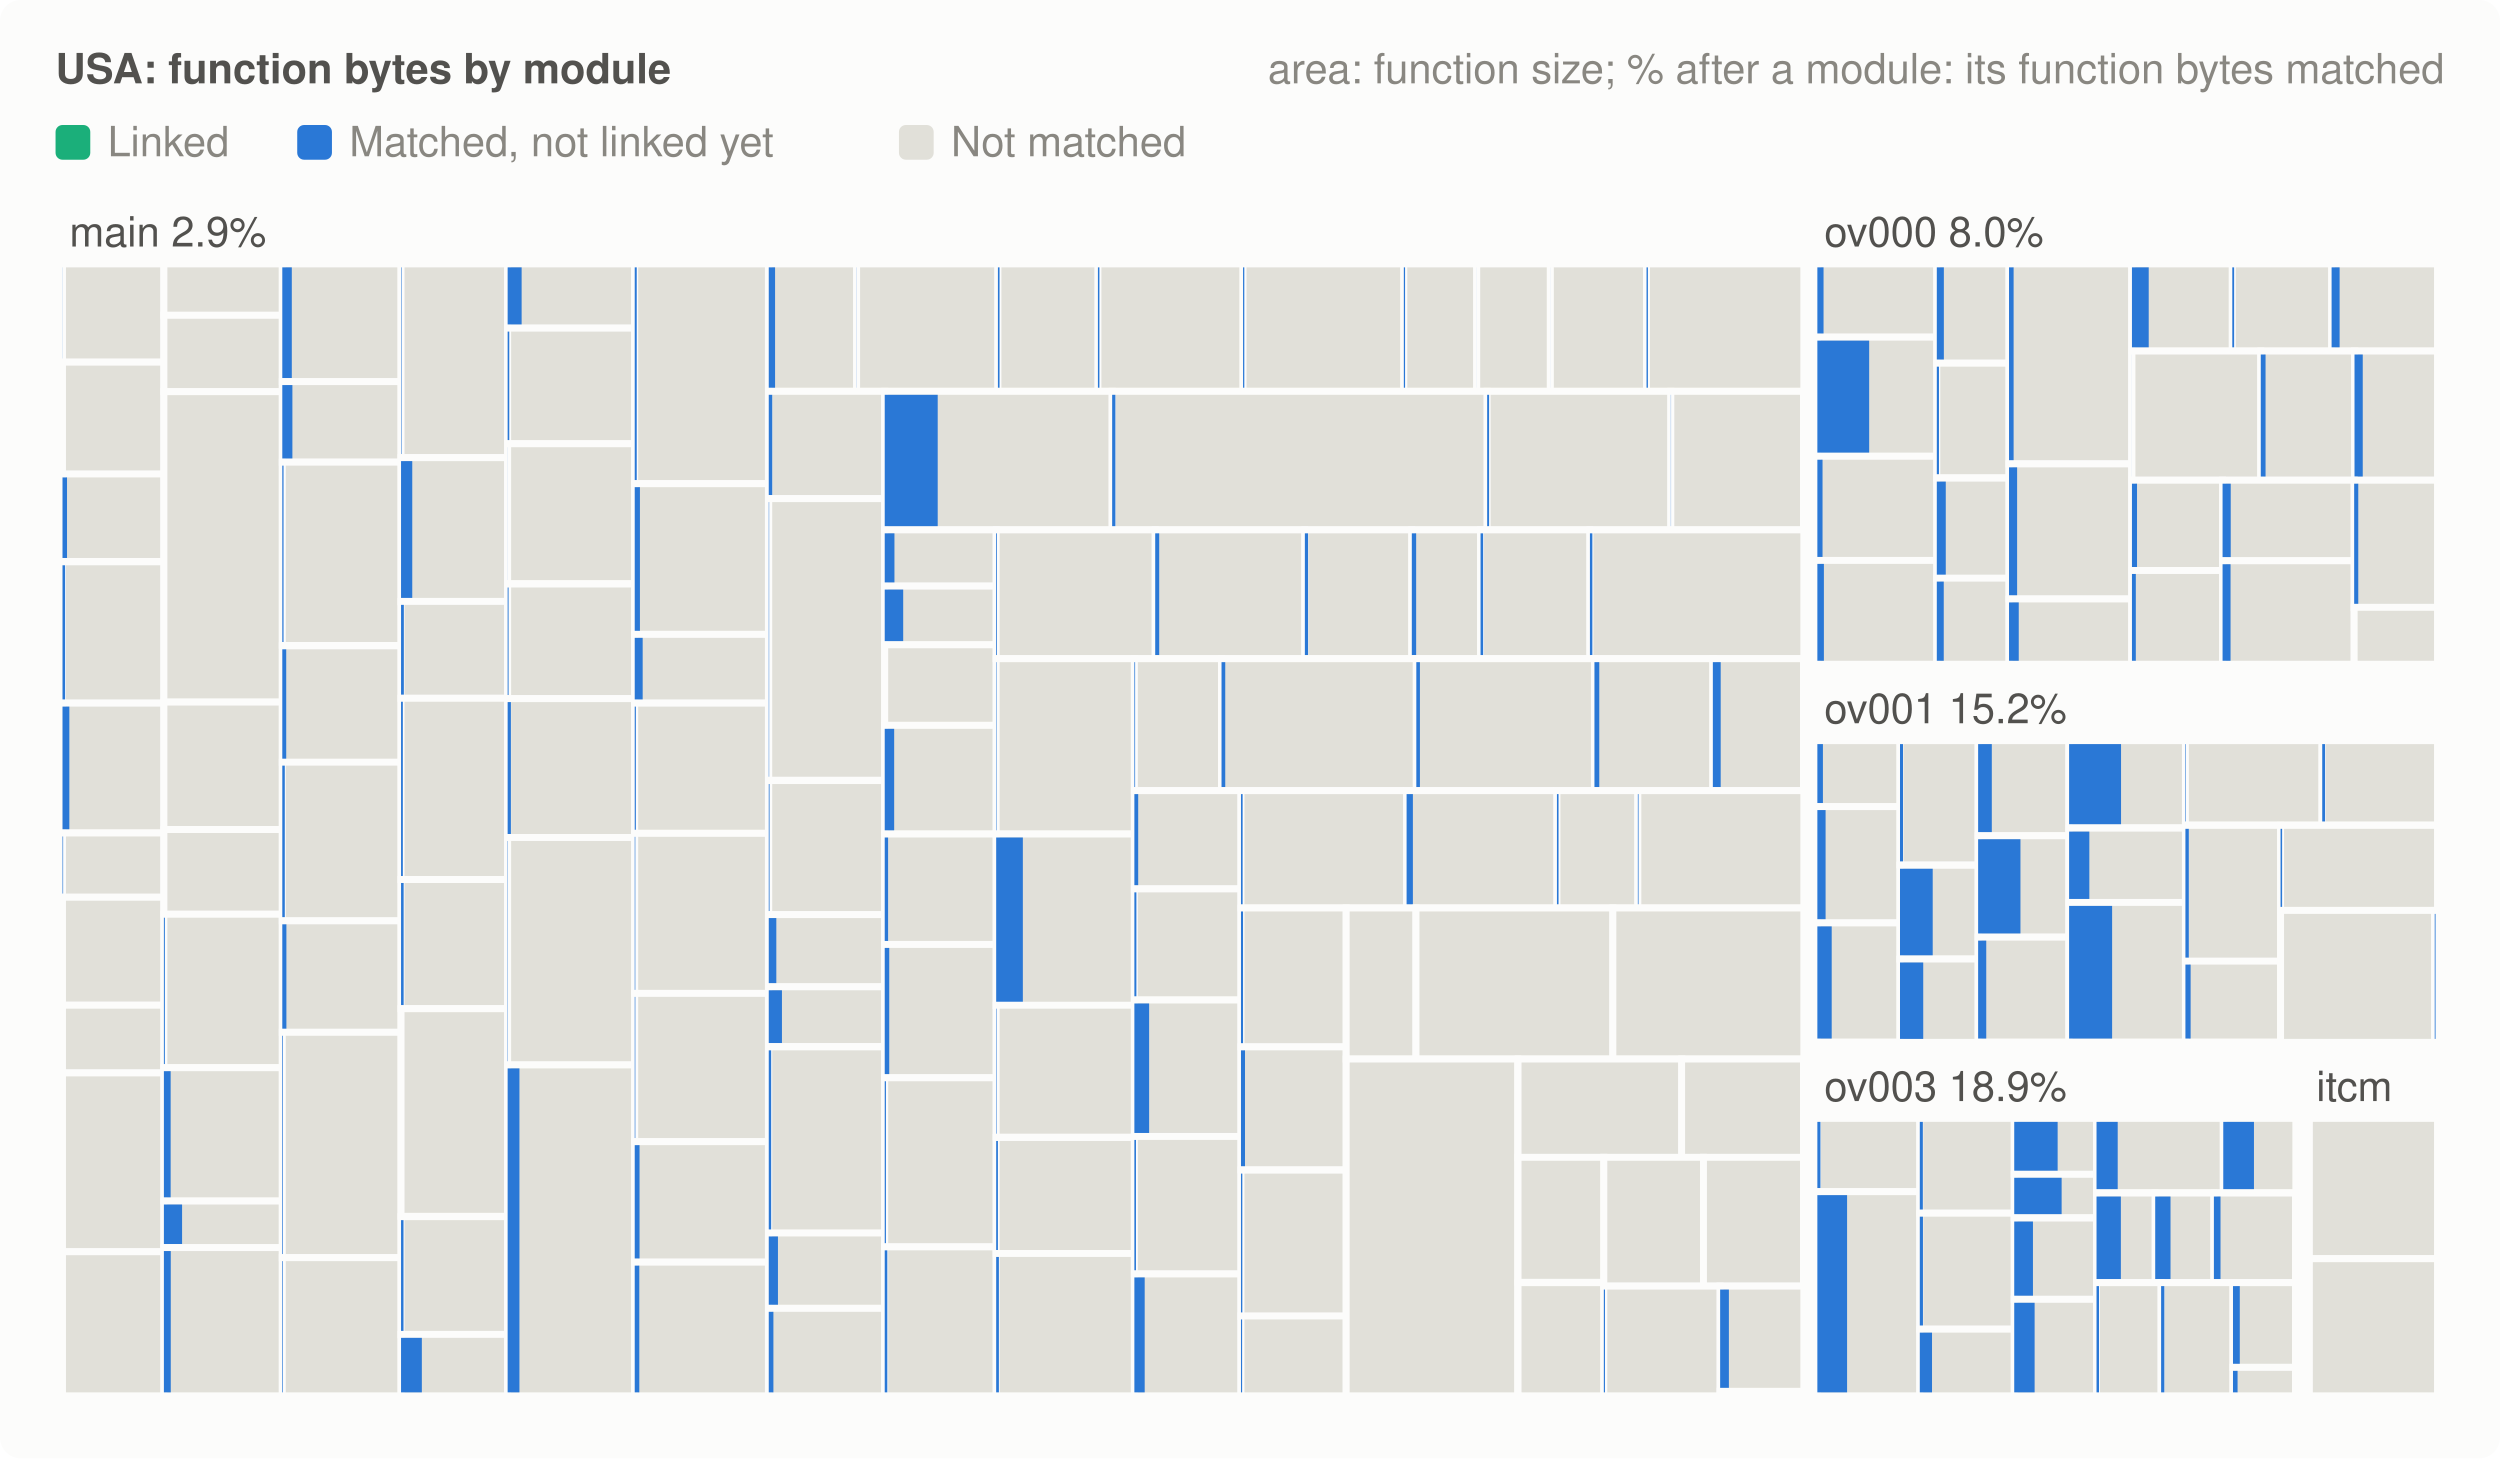
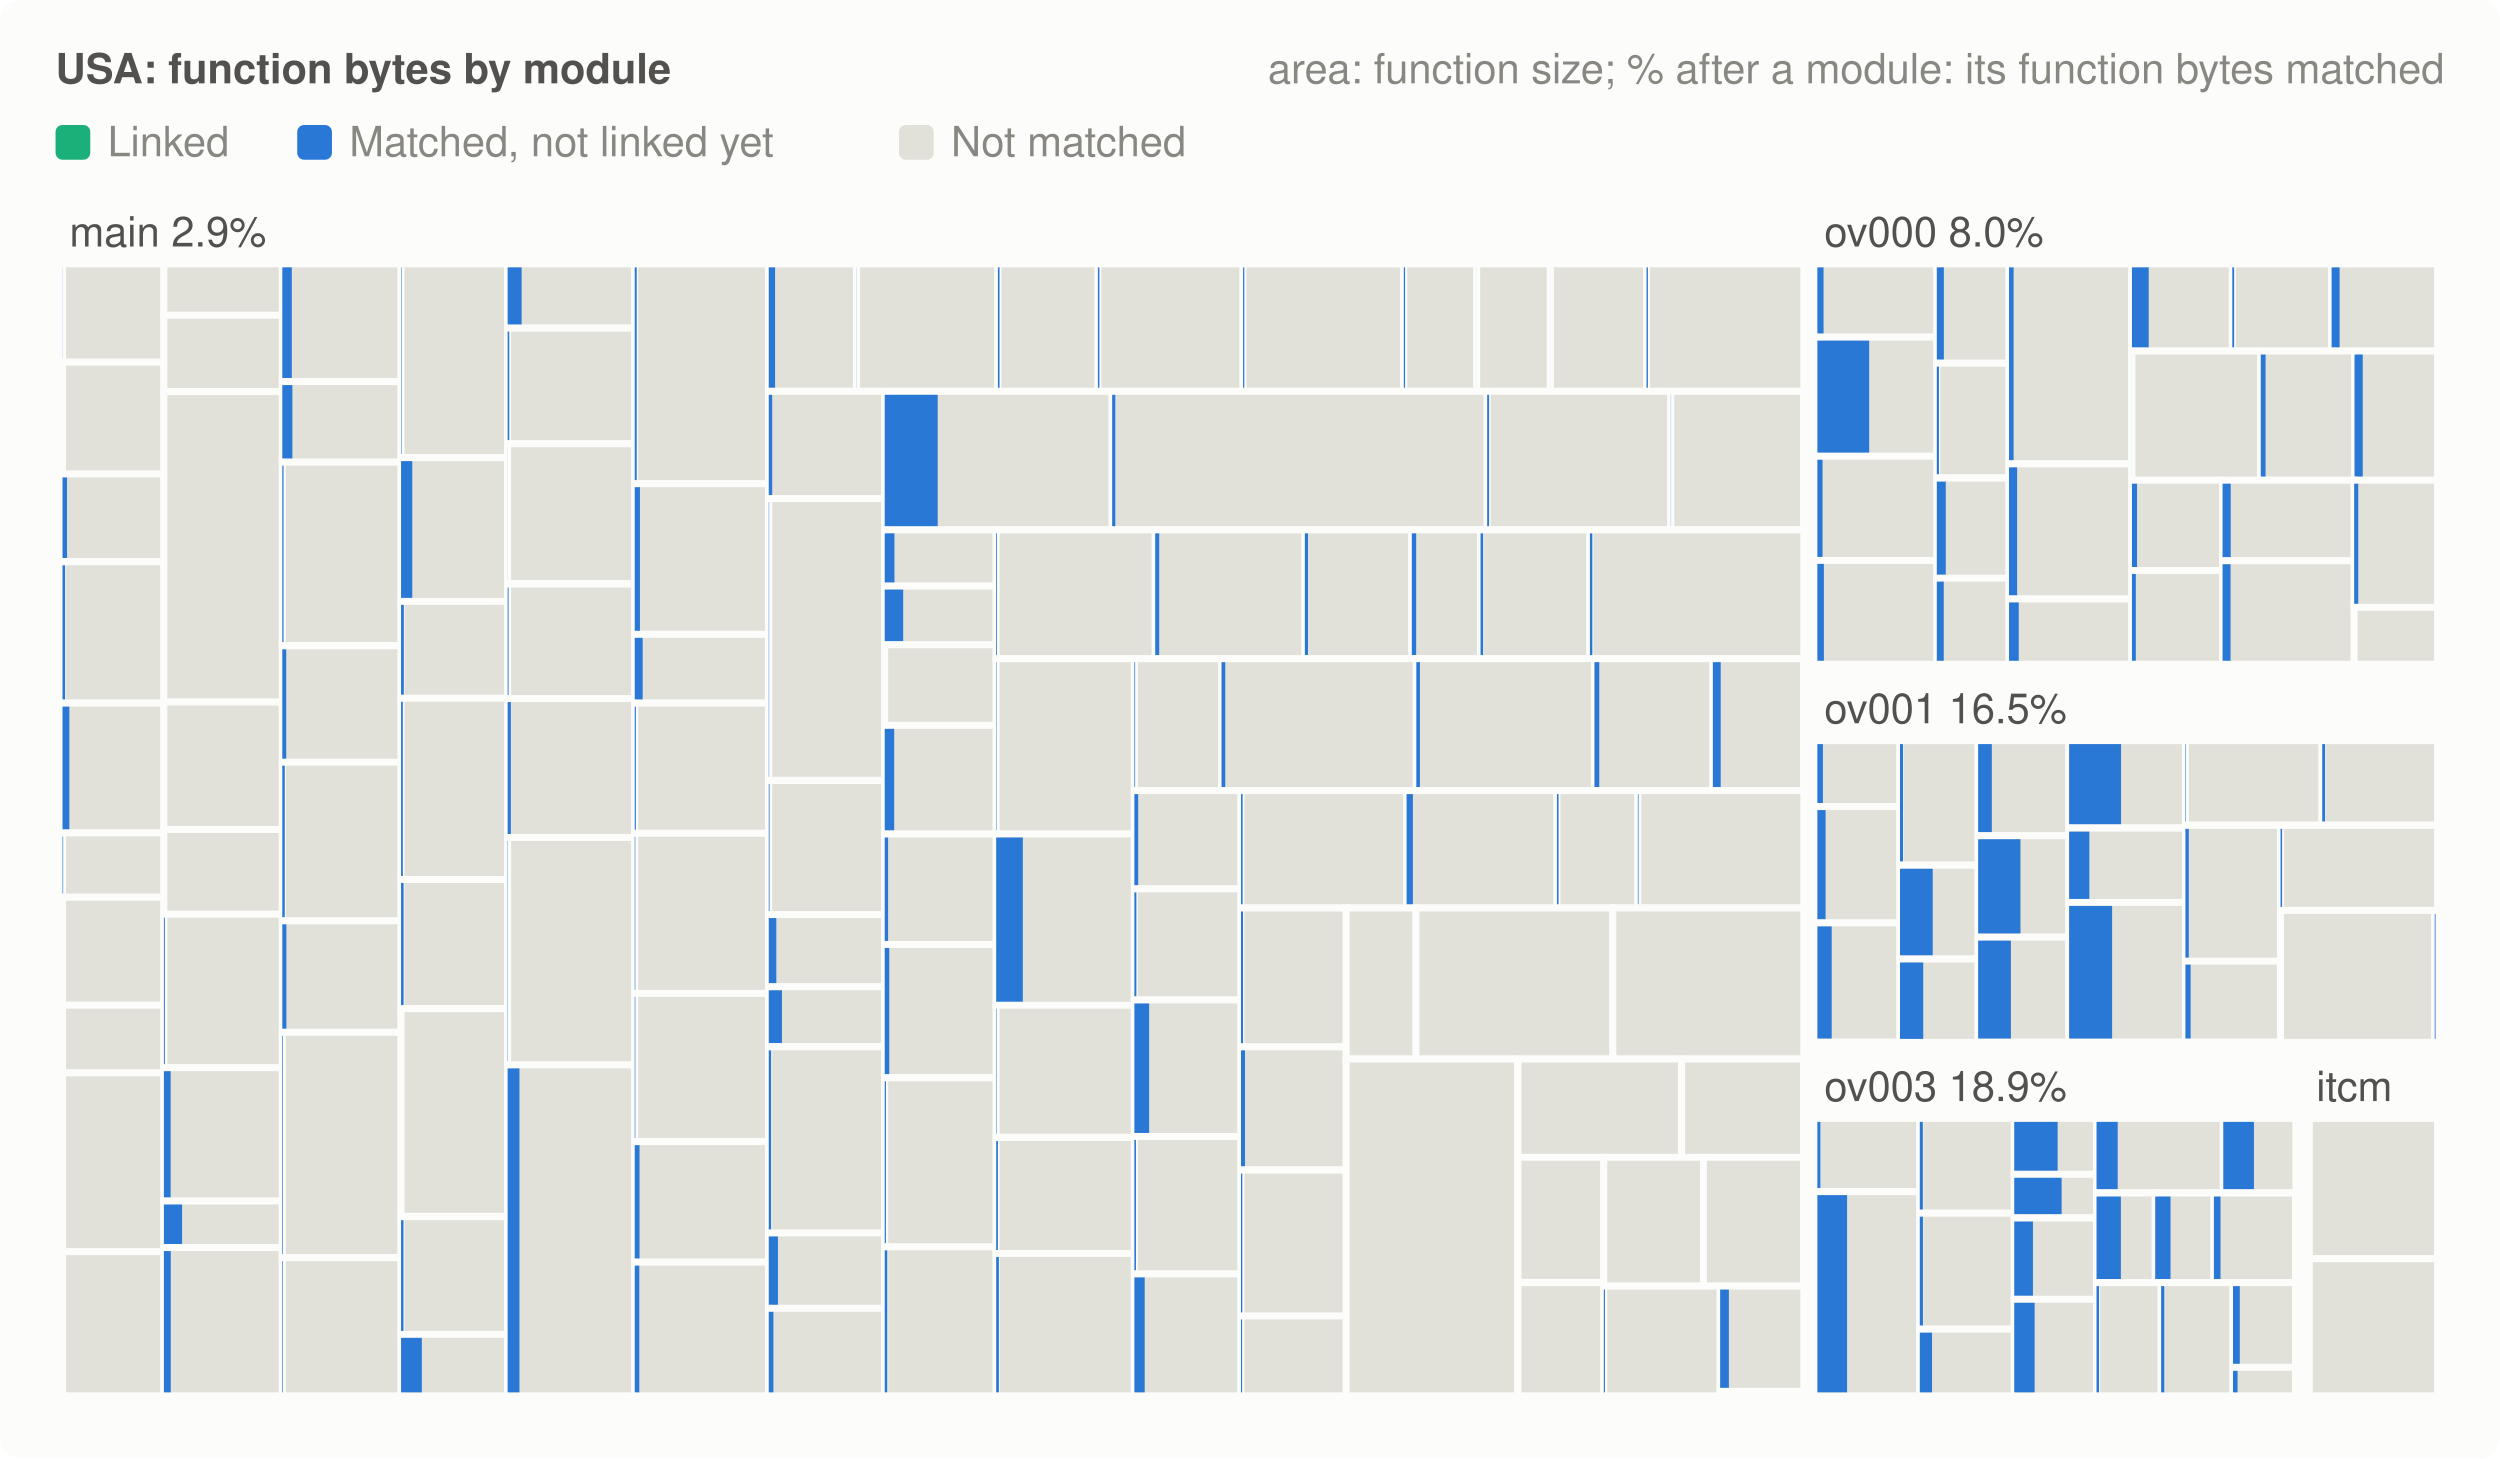
<svg xmlns="http://www.w3.org/2000/svg" viewBox="0 0 720 420" width="720" height="420" role="img" aria-label="Matched and linked code by module (USA)">
  <style>.bg{fill:#fcfcfb}.lbl{fill:#52514e}.muted{fill:#898781}.todo{fill:#e1e0d9}.gap{stroke:#fcfcfb}.matched{fill:#2a78d6}.linked{fill:#1baf7a}@media (prefers-color-scheme: dark){.bg{fill:#1a1a19}.lbl{fill:#c3c2b7}.muted{fill:#898781}.todo{fill:#2c2c2a}.gap{stroke:#1a1a19}.matched{fill:#3987e5}.linked{fill:#199e70}}text{font:12px -apple-system,BlinkMacSystemFont,'Segoe UI',Helvetica,Arial,sans-serif}.head{font-weight:600}</style>
  <rect class="bg" width="720" height="420" rx="6" />
  <text class="lbl head" x="16" y="24">USA: function bytes by module</text>
  <text class="muted" x="704" y="24" text-anchor="end">area: function size; % after a module: its function bytes matched</text>
  <rect class="linked" x="16" y="36" width="10" height="10" rx="2" />
  <text class="muted" x="31" y="45">Linked</text>
  <rect class="matched" x="85.6" y="36" width="10" height="10" rx="2" />
  <text class="muted" x="100.6" y="45">Matched, not linked yet</text>
  <rect class="todo" x="258.9" y="36" width="10" height="10" rx="2" />
  <text class="muted" x="273.9" y="45">Not matched</text>
  <rect class="todo gap" x="18.0" y="76.0" width="29.2" height="28.3" stroke-width="2" />
  <rect class="matched" x="18.0" y="77.0" width="0.03" height="26.3" />
  <rect class="todo gap" x="18.0" y="104.3" width="29.2" height="32.3" stroke-width="2" />
  <rect class="todo gap" x="18.0" y="136.5" width="29.2" height="25.2" stroke-width="2" />
  <rect class="matched" x="18.0" y="137.5" width="1.30" height="23.2" />
  <rect class="todo gap" x="18.0" y="161.8" width="29.2" height="40.7" stroke-width="2" />
  <rect class="matched" x="18.0" y="162.8" width="0.75" height="38.7" />
  <rect class="todo gap" x="18.0" y="202.5" width="29.2" height="37.4" stroke-width="2" />
  <rect class="matched" x="18.0" y="203.5" width="1.97" height="35.4" />
  <rect class="todo gap" x="18.0" y="239.9" width="29.2" height="18.5" stroke-width="2" />
  <rect class="matched" x="18.0" y="240.9" width="0.18" height="16.5" />
  <rect class="todo gap" x="18.0" y="258.4" width="29.2" height="31.1" stroke-width="2" />
  <rect class="todo gap" x="18.0" y="289.5" width="29.2" height="19.5" stroke-width="2" />
  <rect class="todo gap" x="18.0" y="309.0" width="29.2" height="51.5" stroke-width="2" />
  <rect class="todo gap" x="18.0" y="360.5" width="29.2" height="41.5" stroke-width="2" />
  <rect class="todo gap" x="47.2" y="76.0" width="34.1" height="14.8" stroke-width="2" />
  <rect class="todo gap" x="47.2" y="90.8" width="34.1" height="22.0" stroke-width="2" />
  <rect class="todo gap" x="47.2" y="112.8" width="34.1" height="89.4" stroke-width="2" />
  <rect class="todo gap" x="47.2" y="202.2" width="34.1" height="36.7" stroke-width="2" />
  <rect class="todo gap" x="47.2" y="238.9" width="34.1" height="24.4" stroke-width="2" />
  <rect class="todo gap" x="47.2" y="263.3" width="34.1" height="44.2" stroke-width="2" />
  <rect class="matched" x="47.2" y="264.3" width="0.28" height="42.2" />
  <rect class="todo gap" x="47.2" y="307.5" width="34.1" height="38.4" stroke-width="2" />
  <rect class="matched" x="47.2" y="308.5" width="1.95" height="36.4" />
  <rect class="todo gap" x="47.2" y="345.9" width="34.1" height="13.4" stroke-width="2" />
  <rect class="matched" x="47.2" y="346.9" width="5.24" height="11.4" />
  <rect class="todo gap" x="47.2" y="359.3" width="34.1" height="42.7" stroke-width="2" />
  <rect class="matched" x="47.2" y="360.3" width="1.98" height="40.7" />
  <rect class="todo gap" x="81.3" y="76.0" width="34.2" height="33.9" stroke-width="2" />
  <rect class="matched" x="81.3" y="77.0" width="2.74" height="31.9" />
  <rect class="todo gap" x="81.3" y="109.9" width="34.2" height="23.2" stroke-width="2" />
  <rect class="matched" x="81.3" y="110.9" width="2.91" height="21.2" />
  <rect class="todo gap" x="81.3" y="133.1" width="34.2" height="52.8" stroke-width="2" />
  <rect class="matched" x="81.3" y="134.1" width="0.36" height="50.8" />
  <rect class="todo gap" x="81.3" y="186.0" width="34.2" height="33.6" stroke-width="2" />
  <rect class="matched" x="81.3" y="187.0" width="1.13" height="31.6" />
  <rect class="todo gap" x="81.3" y="219.5" width="34.2" height="45.7" stroke-width="2" />
  <rect class="matched" x="81.3" y="220.5" width="0.72" height="43.7" />
  <rect class="todo gap" x="81.3" y="265.2" width="34.2" height="32.1" stroke-width="2" />
  <rect class="matched" x="81.3" y="266.2" width="1.18" height="30.1" />
  <rect class="todo gap" x="81.3" y="297.3" width="34.2" height="64.9" stroke-width="2" />
  <rect class="matched" x="81.3" y="298.3" width="0.20" height="62.9" />
  <rect class="todo gap" x="81.3" y="362.2" width="34.2" height="39.8" stroke-width="2" />
  <rect class="matched" x="81.3" y="363.2" width="0.19" height="37.8" />
  <rect class="todo gap" x="115.5" y="76.0" width="30.7" height="55.8" stroke-width="2" />
  <rect class="matched" x="115.5" y="77.0" width="0.15" height="53.8" />
  <rect class="todo gap" x="115.5" y="131.8" width="30.7" height="41.5" stroke-width="2" />
  <rect class="matched" x="115.5" y="132.8" width="3.23" height="39.5" />
  <rect class="todo gap" x="115.5" y="173.2" width="30.7" height="27.9" stroke-width="2" />
  <rect class="matched" x="115.5" y="174.2" width="0.81" height="25.9" />
  <rect class="todo gap" x="115.5" y="201.1" width="30.7" height="52.2" stroke-width="2" />
  <rect class="matched" x="115.5" y="202.1" width="0.52" height="50.2" />
  <rect class="todo gap" x="115.5" y="253.3" width="30.7" height="37.2" stroke-width="2" />
  <rect class="matched" x="115.5" y="254.3" width="0.75" height="35.2" />
  <rect class="todo gap" x="115.5" y="290.5" width="30.7" height="59.8" stroke-width="2" />
  <rect class="todo gap" x="115.5" y="350.4" width="30.7" height="34.0" stroke-width="2" />
  <rect class="matched" x="115.5" y="351.4" width="0.71" height="32.0" />
  <rect class="todo gap" x="115.5" y="384.3" width="30.7" height="17.7" stroke-width="2" />
  <rect class="matched" x="115.5" y="385.3" width="5.99" height="15.7" />
  <rect class="todo gap" x="146.2" y="76.0" width="36.6" height="18.5" stroke-width="2" />
  <rect class="matched" x="146.2" y="77.0" width="4.03" height="16.5" />
  <rect class="todo gap" x="146.2" y="94.5" width="36.6" height="33.3" stroke-width="2" />
  <rect class="matched" x="146.2" y="95.5" width="0.47" height="31.3" />
  <rect class="todo gap" x="146.2" y="127.8" width="36.6" height="40.3" stroke-width="2" />
  <rect class="matched" x="146.2" y="128.8" width="0.02" height="38.3" />
  <rect class="todo gap" x="146.2" y="168.2" width="36.6" height="33.0" stroke-width="2" />
  <rect class="matched" x="146.2" y="169.2" width="0.27" height="31.0" />
  <rect class="todo gap" x="146.2" y="201.2" width="36.6" height="40.0" stroke-width="2" />
  <rect class="matched" x="146.2" y="202.2" width="0.94" height="38.0" />
  <rect class="todo gap" x="146.2" y="241.2" width="36.6" height="65.5" stroke-width="2" />
  <rect class="matched" x="146.2" y="242.2" width="0.10" height="63.5" />
  <rect class="todo gap" x="146.2" y="306.7" width="36.6" height="95.3" stroke-width="2" />
  <rect class="matched" x="146.2" y="307.7" width="3.40" height="93.3" />
  <rect class="todo gap" x="182.8" y="76.0" width="38.5" height="63.3" stroke-width="2" />
  <rect class="matched" x="182.8" y="77.0" width="0.58" height="61.3" />
  <rect class="todo gap" x="182.8" y="139.3" width="38.5" height="43.4" stroke-width="2" />
  <rect class="matched" x="182.8" y="140.3" width="1.50" height="41.4" />
  <rect class="todo gap" x="182.8" y="182.7" width="38.5" height="19.8" stroke-width="2" />
  <rect class="matched" x="182.8" y="183.7" width="2.29" height="17.8" />
  <rect class="todo gap" x="182.8" y="202.5" width="38.5" height="37.5" stroke-width="2" />
  <rect class="matched" x="182.8" y="203.5" width="0.33" height="35.5" />
  <rect class="todo gap" x="182.8" y="240.0" width="38.5" height="46.1" stroke-width="2" />
  <rect class="matched" x="182.8" y="241.0" width="0.17" height="44.1" />
  <rect class="todo gap" x="182.8" y="286.1" width="38.5" height="42.7" stroke-width="2" />
  <rect class="matched" x="182.8" y="287.1" width="0.18" height="40.7" />
  <rect class="todo gap" x="182.8" y="328.8" width="38.5" height="34.7" stroke-width="2" />
  <rect class="matched" x="182.8" y="329.8" width="1.39" height="32.7" />
  <rect class="todo gap" x="182.8" y="363.5" width="38.5" height="38.5" stroke-width="2" />
  <rect class="matched" x="182.8" y="364.5" width="1.32" height="36.5" />
  <rect class="todo gap" x="221.4" y="76.0" width="25.3" height="36.7" stroke-width="2" />
  <rect class="matched" x="221.4" y="77.0" width="1.82" height="34.7" />
  <rect class="todo gap" x="246.7" y="76.0" width="40.7" height="36.7" stroke-width="2" />
  <rect class="matched" x="246.7" y="77.0" width="0.04" height="34.7" />
  <rect class="todo gap" x="287.4" y="76.0" width="28.9" height="36.7" stroke-width="2" />
  <rect class="matched" x="287.4" y="77.0" width="0.47" height="34.7" />
  <rect class="todo gap" x="316.2" y="76.0" width="41.8" height="36.7" stroke-width="2" />
  <rect class="matched" x="316.2" y="77.0" width="0.43" height="34.7" />
  <rect class="todo gap" x="358.0" y="76.0" width="46.3" height="36.7" stroke-width="2" />
  <rect class="matched" x="358.0" y="77.0" width="0.36" height="34.7" />
  <rect class="todo gap" x="404.3" y="76.0" width="21.0" height="36.7" stroke-width="2" />
  <rect class="matched" x="404.3" y="77.0" width="0.36" height="34.7" />
  <rect class="todo gap" x="425.3" y="76.0" width="21.2" height="36.7" stroke-width="2" />
  <rect class="matched" x="425.3" y="77.0" width="0.01" height="34.7" />
  <rect class="todo gap" x="446.5" y="76.0" width="27.7" height="36.7" stroke-width="2" />
  <rect class="matched" x="446.5" y="77.0" width="0.01" height="34.7" />
  <rect class="todo gap" x="474.2" y="76.0" width="45.3" height="36.7" stroke-width="2" />
  <rect class="matched" x="474.2" y="77.0" width="0.40" height="34.7" />
  <rect class="todo gap" x="221.4" y="112.7" width="33.4" height="30.9" stroke-width="2" />
  <rect class="matched" x="221.4" y="113.7" width="1.00" height="28.9" />
  <rect class="todo gap" x="221.4" y="143.6" width="33.4" height="81.1" stroke-width="2" />
  <rect class="matched" x="221.4" y="144.6" width="0.12" height="79.1" />
  <rect class="todo gap" x="221.4" y="224.8" width="33.4" height="38.6" stroke-width="2" />
  <rect class="matched" x="221.4" y="225.8" width="0.23" height="36.6" />
  <rect class="todo gap" x="221.4" y="263.4" width="33.4" height="20.8" stroke-width="2" />
  <rect class="matched" x="221.4" y="264.4" width="2.18" height="18.8" />
  <rect class="todo gap" x="221.4" y="284.2" width="33.4" height="17.2" stroke-width="2" />
  <rect class="matched" x="221.4" y="285.2" width="3.80" height="15.2" />
  <rect class="todo gap" x="221.4" y="301.5" width="33.4" height="53.7" stroke-width="2" />
  <rect class="matched" x="221.4" y="302.5" width="0.70" height="51.7" />
  <rect class="todo gap" x="221.4" y="355.1" width="33.4" height="21.7" stroke-width="2" />
  <rect class="matched" x="221.4" y="356.1" width="2.65" height="19.7" />
  <rect class="todo gap" x="221.4" y="376.8" width="33.4" height="25.2" stroke-width="2" />
  <rect class="matched" x="221.4" y="377.8" width="1.34" height="23.2" />
  <rect class="todo gap" x="254.8" y="112.7" width="65.5" height="39.9" stroke-width="2" />
  <rect class="matched" x="254.8" y="113.7" width="15.26" height="37.9" />
  <rect class="todo gap" x="320.3" y="112.7" width="108.0" height="39.9" stroke-width="2" />
  <rect class="matched" x="320.3" y="113.7" width="0.93" height="37.9" />
  <rect class="todo gap" x="428.3" y="112.7" width="52.9" height="39.9" stroke-width="2" />
  <rect class="matched" x="428.3" y="113.7" width="0.56" height="37.9" />
  <rect class="todo gap" x="481.2" y="112.7" width="38.2" height="39.9" stroke-width="2" />
  <rect class="matched" x="481.2" y="113.7" width="0.06" height="37.9" />
  <rect class="todo gap" x="254.8" y="152.6" width="32.1" height="16.2" stroke-width="2" />
  <rect class="matched" x="254.8" y="153.6" width="2.80" height="14.2" />
  <rect class="todo gap" x="254.8" y="168.8" width="32.1" height="16.9" stroke-width="2" />
  <rect class="matched" x="254.8" y="169.8" width="5.32" height="14.9" />
  <rect class="todo gap" x="254.8" y="185.7" width="32.1" height="23.2" stroke-width="2" />
  <rect class="todo gap" x="254.8" y="208.9" width="32.1" height="31.3" stroke-width="2" />
  <rect class="matched" x="254.8" y="209.9" width="2.72" height="29.3" />
  <rect class="todo gap" x="254.8" y="240.2" width="32.1" height="31.8" stroke-width="2" />
  <rect class="matched" x="254.8" y="241.2" width="0.98" height="29.8" />
  <rect class="todo gap" x="254.8" y="272.0" width="32.1" height="38.4" stroke-width="2" />
  <rect class="matched" x="254.8" y="273.0" width="1.30" height="36.4" />
  <rect class="todo gap" x="254.8" y="310.4" width="32.1" height="48.7" stroke-width="2" />
  <rect class="matched" x="254.8" y="311.4" width="0.35" height="46.7" />
  <rect class="todo gap" x="254.8" y="359.1" width="32.1" height="42.9" stroke-width="2" />
  <rect class="matched" x="254.8" y="360.1" width="0.75" height="40.9" />
  <rect class="todo gap" x="286.9" y="152.6" width="45.8" height="37.1" stroke-width="2" />
  <rect class="matched" x="286.9" y="153.6" width="0.23" height="35.1" />
  <rect class="todo gap" x="332.7" y="152.6" width="43.1" height="37.1" stroke-width="2" />
  <rect class="matched" x="332.7" y="153.6" width="1.15" height="35.1" />
  <rect class="todo gap" x="375.8" y="152.6" width="30.8" height="37.1" stroke-width="2" />
  <rect class="matched" x="375.8" y="153.6" width="0.92" height="35.1" />
  <rect class="todo gap" x="406.6" y="152.6" width="19.8" height="37.1" stroke-width="2" />
  <rect class="matched" x="406.6" y="153.6" width="1.25" height="35.1" />
  <rect class="todo gap" x="426.4" y="152.6" width="31.5" height="37.1" stroke-width="2" />
  <rect class="matched" x="426.4" y="153.6" width="0.75" height="35.1" />
  <rect class="todo gap" x="457.9" y="152.6" width="61.6" height="37.1" stroke-width="2" />
  <rect class="matched" x="457.9" y="153.6" width="0.70" height="35.1" />
  <rect class="todo gap" x="286.9" y="189.7" width="39.8" height="50.5" stroke-width="2" />
  <rect class="matched" x="286.9" y="190.7" width="0.13" height="48.5" />
  <rect class="todo gap" x="286.9" y="240.2" width="39.8" height="49.4" stroke-width="2" />
  <rect class="matched" x="286.9" y="241.2" width="7.68" height="47.4" />
  <rect class="todo gap" x="286.9" y="289.5" width="39.8" height="38.0" stroke-width="2" />
  <rect class="matched" x="286.9" y="290.5" width="0.14" height="36.0" />
  <rect class="todo gap" x="286.9" y="327.6" width="39.8" height="33.5" stroke-width="2" />
  <rect class="matched" x="286.9" y="328.6" width="0.50" height="31.5" />
  <rect class="todo gap" x="286.9" y="361.0" width="39.8" height="41.0" stroke-width="2" />
  <rect class="matched" x="286.9" y="362.0" width="0.78" height="39.0" />
  <rect class="todo gap" x="326.7" y="189.7" width="25.1" height="38.0" stroke-width="2" />
  <rect class="matched" x="326.7" y="190.7" width="0.21" height="36.0" />
  <rect class="todo gap" x="351.8" y="189.7" width="56.1" height="38.0" stroke-width="2" />
  <rect class="matched" x="351.8" y="190.7" width="1.07" height="36.0" />
  <rect class="todo gap" x="407.9" y="189.7" width="51.3" height="38.0" stroke-width="2" />
  <rect class="matched" x="407.9" y="190.7" width="1.04" height="36.0" />
  <rect class="todo gap" x="459.2" y="189.7" width="34.1" height="38.0" stroke-width="2" />
  <rect class="matched" x="459.2" y="190.7" width="1.39" height="36.0" />
  <rect class="todo gap" x="493.3" y="189.7" width="26.1" height="38.0" stroke-width="2" />
  <rect class="matched" x="493.3" y="190.7" width="2.26" height="36.0" />
  <rect class="todo gap" x="326.7" y="227.7" width="30.7" height="28.3" stroke-width="2" />
  <rect class="matched" x="326.7" y="228.7" width="1.10" height="26.3" />
  <rect class="todo gap" x="326.7" y="256.0" width="30.7" height="32.0" stroke-width="2" />
  <rect class="matched" x="326.7" y="257.0" width="0.58" height="30.0" />
  <rect class="todo gap" x="326.7" y="288.0" width="30.7" height="39.3" stroke-width="2" />
  <rect class="matched" x="326.7" y="289.0" width="4.25" height="37.3" />
  <rect class="todo gap" x="326.7" y="327.3" width="30.7" height="39.6" stroke-width="2" />
  <rect class="matched" x="326.7" y="328.3" width="0.46" height="37.6" />
  <rect class="todo gap" x="326.7" y="366.9" width="30.7" height="35.1" stroke-width="2" />
  <rect class="matched" x="326.7" y="367.9" width="2.97" height="33.1" />
  <rect class="todo gap" x="357.4" y="227.7" width="47.7" height="33.8" stroke-width="2" />
  <rect class="matched" x="357.4" y="228.7" width="0.48" height="31.8" />
  <rect class="todo gap" x="405.1" y="227.7" width="43.3" height="33.8" stroke-width="2" />
  <rect class="matched" x="405.1" y="228.7" width="1.81" height="31.8" />
  <rect class="todo gap" x="448.4" y="227.7" width="23.3" height="33.8" stroke-width="2" />
  <rect class="matched" x="448.4" y="228.7" width="0.46" height="31.8" />
  <rect class="todo gap" x="471.7" y="227.7" width="47.8" height="33.8" stroke-width="2" />
  <rect class="matched" x="471.7" y="228.7" width="0.20" height="31.8" />
  <rect class="todo gap" x="357.4" y="261.5" width="30.3" height="40.0" stroke-width="2" />
  <rect class="matched" x="357.4" y="262.5" width="0.60" height="38.0" />
  <rect class="todo gap" x="357.4" y="301.5" width="30.3" height="35.4" stroke-width="2" />
  <rect class="matched" x="357.4" y="302.5" width="1.16" height="33.4" />
  <rect class="todo gap" x="357.4" y="337.0" width="30.3" height="42.1" stroke-width="2" />
  <rect class="matched" x="357.4" y="338.0" width="0.39" height="40.1" />
  <rect class="todo gap" x="357.4" y="379.0" width="30.3" height="23.0" stroke-width="2" />
  <rect class="matched" x="357.4" y="380.0" width="0.33" height="21.0" />
  <rect class="todo gap" x="387.7" y="261.5" width="20.1" height="43.5" stroke-width="2" />
  <rect class="todo gap" x="407.8" y="261.5" width="56.7" height="43.5" stroke-width="2" />
  <rect class="todo gap" x="464.5" y="261.5" width="55.0" height="43.5" stroke-width="2" />
  <rect class="todo gap" x="387.7" y="305.0" width="49.4" height="97.0" stroke-width="2" />
  <rect class="todo gap" x="437.2" y="305.0" width="47.2" height="28.4" stroke-width="2" />
  <rect class="todo gap" x="484.3" y="305.0" width="35.1" height="28.4" stroke-width="2" />
  <rect class="todo gap" x="437.2" y="333.3" width="24.7" height="36.0" stroke-width="2" />
  <rect class="todo gap" x="437.2" y="369.4" width="24.7" height="32.6" stroke-width="2" />
  <rect class="todo gap" x="461.9" y="333.3" width="28.7" height="37.1" stroke-width="2" />
  <rect class="todo gap" x="490.6" y="333.3" width="28.8" height="37.1" stroke-width="2" />
  <rect class="todo gap" x="461.9" y="370.4" width="33.5" height="31.6" stroke-width="2" />
  <rect class="matched" x="461.9" y="371.4" width="0.33" height="29.6" />
  <rect class="todo gap" x="495.4" y="370.4" width="24.1" height="30.4" stroke-width="2" />
  <rect class="matched" x="495.4" y="371.4" width="2.52" height="28.4" />
  <rect class="todo gap" x="495.4" y="400.7" width="24.1" height="1.3" stroke-width="2" />
  <rect class="matched" x="495.4" y="401.7" width="0.75" height="0.0" />
  <text class="lbl" x="20.0" y="71.0">main 2.9%</text>
  <rect class="todo gap" x="523.4" y="76.0" width="34.4" height="21.1" stroke-width="2" />
  <rect class="matched" x="523.4" y="77.0" width="1.78" height="19.1" />
  <rect class="todo gap" x="523.4" y="97.1" width="34.4" height="34.3" stroke-width="2" />
  <rect class="matched" x="523.4" y="98.1" width="14.92" height="32.3" />
  <rect class="todo gap" x="523.4" y="131.4" width="34.4" height="30.1" stroke-width="2" />
  <rect class="matched" x="523.4" y="132.4" width="1.49" height="28.1" />
  <rect class="todo gap" x="523.4" y="161.4" width="34.4" height="29.9" stroke-width="2" />
  <rect class="matched" x="523.4" y="162.4" width="1.88" height="27.9" />
  <rect class="todo gap" x="557.8" y="76.0" width="20.8" height="28.6" stroke-width="2" />
  <rect class="matched" x="557.8" y="77.0" width="2.03" height="26.6" />
  <rect class="todo gap" x="557.8" y="104.6" width="20.8" height="33.0" stroke-width="2" />
  <rect class="matched" x="557.8" y="105.6" width="0.62" height="31.0" />
  <rect class="todo gap" x="557.8" y="137.7" width="20.8" height="28.9" stroke-width="2" />
  <rect class="matched" x="557.8" y="138.7" width="2.58" height="26.9" />
  <rect class="todo gap" x="557.8" y="166.5" width="20.8" height="24.8" stroke-width="2" />
  <rect class="matched" x="557.8" y="167.5" width="2.00" height="22.8" />
  <rect class="todo gap" x="578.6" y="76.0" width="35.3" height="57.6" stroke-width="2" />
  <rect class="matched" x="578.6" y="77.0" width="1.32" height="55.6" />
  <rect class="todo gap" x="578.6" y="133.6" width="35.3" height="38.9" stroke-width="2" />
  <rect class="matched" x="578.6" y="134.6" width="2.33" height="36.9" />
  <rect class="todo gap" x="578.6" y="172.5" width="35.3" height="18.8" stroke-width="2" />
  <rect class="matched" x="578.6" y="173.5" width="2.80" height="16.8" />
  <rect class="todo gap" x="614.0" y="76.0" width="28.9" height="25.1" stroke-width="2" />
  <rect class="matched" x="614.0" y="77.0" width="4.83" height="23.1" />
  <rect class="todo gap" x="642.9" y="76.0" width="28.7" height="25.1" stroke-width="2" />
  <rect class="matched" x="642.9" y="77.0" width="0.53" height="23.1" />
  <rect class="todo gap" x="671.5" y="76.0" width="30.5" height="25.1" stroke-width="2" />
  <rect class="matched" x="671.5" y="77.0" width="2.31" height="23.1" />
  <rect class="todo gap" x="614.0" y="101.1" width="37.1" height="37.2" stroke-width="2" />
  <rect class="matched" x="614.0" y="102.1" width="0.01" height="35.2" />
  <rect class="todo gap" x="651.1" y="101.1" width="27.1" height="37.2" stroke-width="2" />
  <rect class="matched" x="651.1" y="102.1" width="1.38" height="35.2" />
  <rect class="todo gap" x="678.1" y="101.1" width="23.9" height="37.2" stroke-width="2" />
  <rect class="matched" x="678.1" y="102.1" width="2.37" height="35.2" />
  <rect class="todo gap" x="614.0" y="138.3" width="26.1" height="26.0" stroke-width="2" />
  <rect class="matched" x="614.0" y="139.3" width="1.46" height="24.0" />
  <rect class="todo gap" x="614.0" y="164.3" width="26.1" height="27.0" stroke-width="2" />
  <rect class="matched" x="614.0" y="165.3" width="1.12" height="25.0" />
  <rect class="todo gap" x="640.1" y="138.3" width="37.9" height="23.2" stroke-width="2" />
  <rect class="matched" x="640.1" y="139.3" width="2.35" height="21.2" />
  <rect class="todo gap" x="640.1" y="161.5" width="37.9" height="29.8" stroke-width="2" />
  <rect class="matched" x="640.1" y="162.5" width="2.30" height="27.8" />
  <rect class="todo gap" x="678.0" y="138.3" width="24.0" height="36.7" stroke-width="2" />
  <rect class="matched" x="678.0" y="139.3" width="1.18" height="34.7" />
  <rect class="todo gap" x="678.0" y="174.9" width="24.0" height="16.4" stroke-width="2" />
  <text class="lbl" x="525.4" y="71.0">ov000 8.0%</text>
  <rect class="todo gap" x="523.4" y="213.3" width="23.8" height="19.0" stroke-width="2" />
  <rect class="matched" x="523.4" y="214.3" width="1.60" height="17.0" />
  <rect class="todo gap" x="523.4" y="232.3" width="23.8" height="33.5" stroke-width="2" />
  <rect class="matched" x="523.4" y="233.3" width="2.37" height="31.5" />
  <rect class="todo gap" x="523.4" y="265.8" width="23.8" height="34.3" stroke-width="2" />
  <rect class="matched" x="523.4" y="266.8" width="4.13" height="32.3" />
  <rect class="todo gap" x="547.2" y="213.3" width="22.5" height="35.8" stroke-width="2" />
  <rect class="matched" x="547.2" y="214.3" width="0.87" height="33.8" />
  <rect class="todo gap" x="547.2" y="249.2" width="22.5" height="27.0" stroke-width="2" />
  <rect class="matched" x="547.2" y="250.2" width="9.42" height="25.0" />
  <rect class="todo gap" x="547.2" y="276.2" width="22.5" height="24.0" stroke-width="2" />
  <rect class="matched" x="547.2" y="277.2" width="6.69" height="22.0" />
  <rect class="todo gap" x="569.7" y="213.3" width="26.1" height="27.4" stroke-width="2" />
  <rect class="matched" x="569.7" y="214.3" width="3.94" height="25.4" />
  <rect class="todo gap" x="569.7" y="240.7" width="26.1" height="29.2" stroke-width="2" />
  <rect class="matched" x="569.7" y="241.7" width="12.19" height="27.2" />
  <rect class="todo gap" x="569.7" y="269.9" width="26.1" height="30.2" stroke-width="2" />
-   <rect class="matched" x="569.7" y="270.9" width="2.34" height="28.2" />
+   <rect class="matched" x="569.7" y="270.9" width="9.44" height="28.2" />
  <rect class="todo gap" x="595.9" y="213.3" width="33.6" height="25.1" stroke-width="2" />
  <rect class="matched" x="595.9" y="214.3" width="14.96" height="23.1" />
  <rect class="todo gap" x="595.9" y="238.5" width="33.6" height="21.5" stroke-width="2" />
  <rect class="matched" x="595.9" y="239.5" width="5.83" height="19.5" />
  <rect class="todo gap" x="595.9" y="259.9" width="33.6" height="40.2" stroke-width="2" />
  <rect class="matched" x="595.9" y="260.9" width="12.39" height="38.2" />
  <rect class="todo gap" x="629.4" y="213.3" width="39.3" height="24.3" stroke-width="2" />
  <rect class="matched" x="629.4" y="214.3" width="0.16" height="22.3" />
  <rect class="todo gap" x="668.8" y="213.3" width="33.2" height="24.3" stroke-width="2" />
  <rect class="matched" x="668.8" y="214.3" width="0.82" height="22.3" />
  <rect class="todo gap" x="629.4" y="237.7" width="27.4" height="39.2" stroke-width="2" />
  <rect class="matched" x="629.4" y="238.7" width="0.98" height="37.2" />
  <rect class="todo gap" x="629.4" y="276.8" width="27.4" height="23.3" stroke-width="2" />
  <rect class="matched" x="629.4" y="277.8" width="1.50" height="21.3" />
  <rect class="todo gap" x="656.8" y="237.7" width="45.2" height="24.5" stroke-width="2" />
  <rect class="matched" x="656.8" y="238.7" width="0.45" height="22.5" />
  <rect class="todo gap" x="656.8" y="262.2" width="44.4" height="38.0" stroke-width="2" />
  <rect class="todo gap" x="701.2" y="262.2" width="0.8" height="38.0" stroke-width="2" />
  <rect class="matched" x="701.2" y="263.2" width="0.24" height="36.0" />
-   <text class="lbl" x="525.4" y="208.3">ov001 15.2%</text>
+   <text class="lbl" x="525.4" y="208.3">ov001 16.5%</text>
  <rect class="todo gap" x="523.4" y="322.1" width="29.5" height="21.1" stroke-width="2" />
  <rect class="matched" x="523.4" y="323.1" width="0.89" height="19.1" />
  <rect class="todo gap" x="523.4" y="343.2" width="29.5" height="58.8" stroke-width="2" />
  <rect class="matched" x="523.4" y="344.2" width="8.56" height="56.8" />
  <rect class="todo gap" x="552.9" y="322.1" width="27.2" height="27.3" stroke-width="2" />
  <rect class="matched" x="552.9" y="323.1" width="0.88" height="25.3" />
  <rect class="todo gap" x="552.9" y="349.4" width="27.2" height="33.4" stroke-width="2" />
  <rect class="matched" x="552.9" y="350.4" width="0.91" height="31.4" />
  <rect class="todo gap" x="552.9" y="382.8" width="27.2" height="19.2" stroke-width="2" />
  <rect class="matched" x="552.9" y="383.8" width="3.52" height="17.2" />
  <rect class="todo gap" x="580.1" y="322.1" width="23.7" height="16.1" stroke-width="2" />
  <rect class="matched" x="580.1" y="323.1" width="12.50" height="14.1" />
  <rect class="todo gap" x="580.1" y="338.2" width="23.7" height="12.5" stroke-width="2" />
  <rect class="matched" x="580.1" y="339.2" width="13.65" height="10.5" />
  <rect class="todo gap" x="580.1" y="350.8" width="23.7" height="23.4" stroke-width="2" />
  <rect class="matched" x="580.1" y="351.8" width="5.39" height="21.4" />
  <rect class="todo gap" x="580.1" y="374.2" width="23.7" height="27.8" stroke-width="2" />
  <rect class="matched" x="580.1" y="375.2" width="5.87" height="25.8" />
  <rect class="todo gap" x="603.8" y="322.1" width="36.5" height="21.4" stroke-width="2" />
  <rect class="matched" x="603.8" y="323.1" width="6.10" height="19.4" />
  <rect class="todo gap" x="640.3" y="322.1" width="20.9" height="21.4" stroke-width="2" />
  <rect class="matched" x="640.3" y="323.1" width="8.84" height="19.4" />
  <rect class="todo gap" x="603.8" y="343.6" width="16.9" height="25.8" stroke-width="2" />
  <rect class="matched" x="603.8" y="344.6" width="7.01" height="23.8" />
  <rect class="todo gap" x="620.7" y="343.6" width="16.9" height="25.8" stroke-width="2" />
  <rect class="matched" x="620.7" y="344.6" width="4.41" height="23.8" />
  <rect class="todo gap" x="637.6" y="343.6" width="23.5" height="25.8" stroke-width="2" />
  <rect class="matched" x="637.6" y="344.6" width="1.91" height="23.8" />
  <rect class="todo gap" x="603.8" y="369.4" width="18.6" height="32.6" stroke-width="2" />
  <rect class="matched" x="603.8" y="370.4" width="0.72" height="30.6" />
  <rect class="todo gap" x="622.4" y="369.4" width="20.7" height="32.6" stroke-width="2" />
  <rect class="matched" x="622.4" y="370.4" width="0.93" height="30.6" />
  <rect class="todo gap" x="643.1" y="369.4" width="18.0" height="24.4" stroke-width="2" />
  <rect class="matched" x="643.1" y="370.4" width="1.96" height="22.4" />
  <rect class="todo gap" x="643.1" y="393.8" width="18.0" height="8.2" stroke-width="2" />
  <rect class="matched" x="643.1" y="394.8" width="1.32" height="6.2" />
  <text class="lbl" x="525.4" y="317.1">ov003 18.9%</text>
  <rect class="todo gap" x="665.1" y="322.1" width="36.9" height="40.4" stroke-width="2" />
  <rect class="todo gap" x="665.1" y="362.5" width="36.9" height="39.5" stroke-width="2" />
  <text class="lbl" x="667.1" y="317.1">itcm</text>
</svg>
